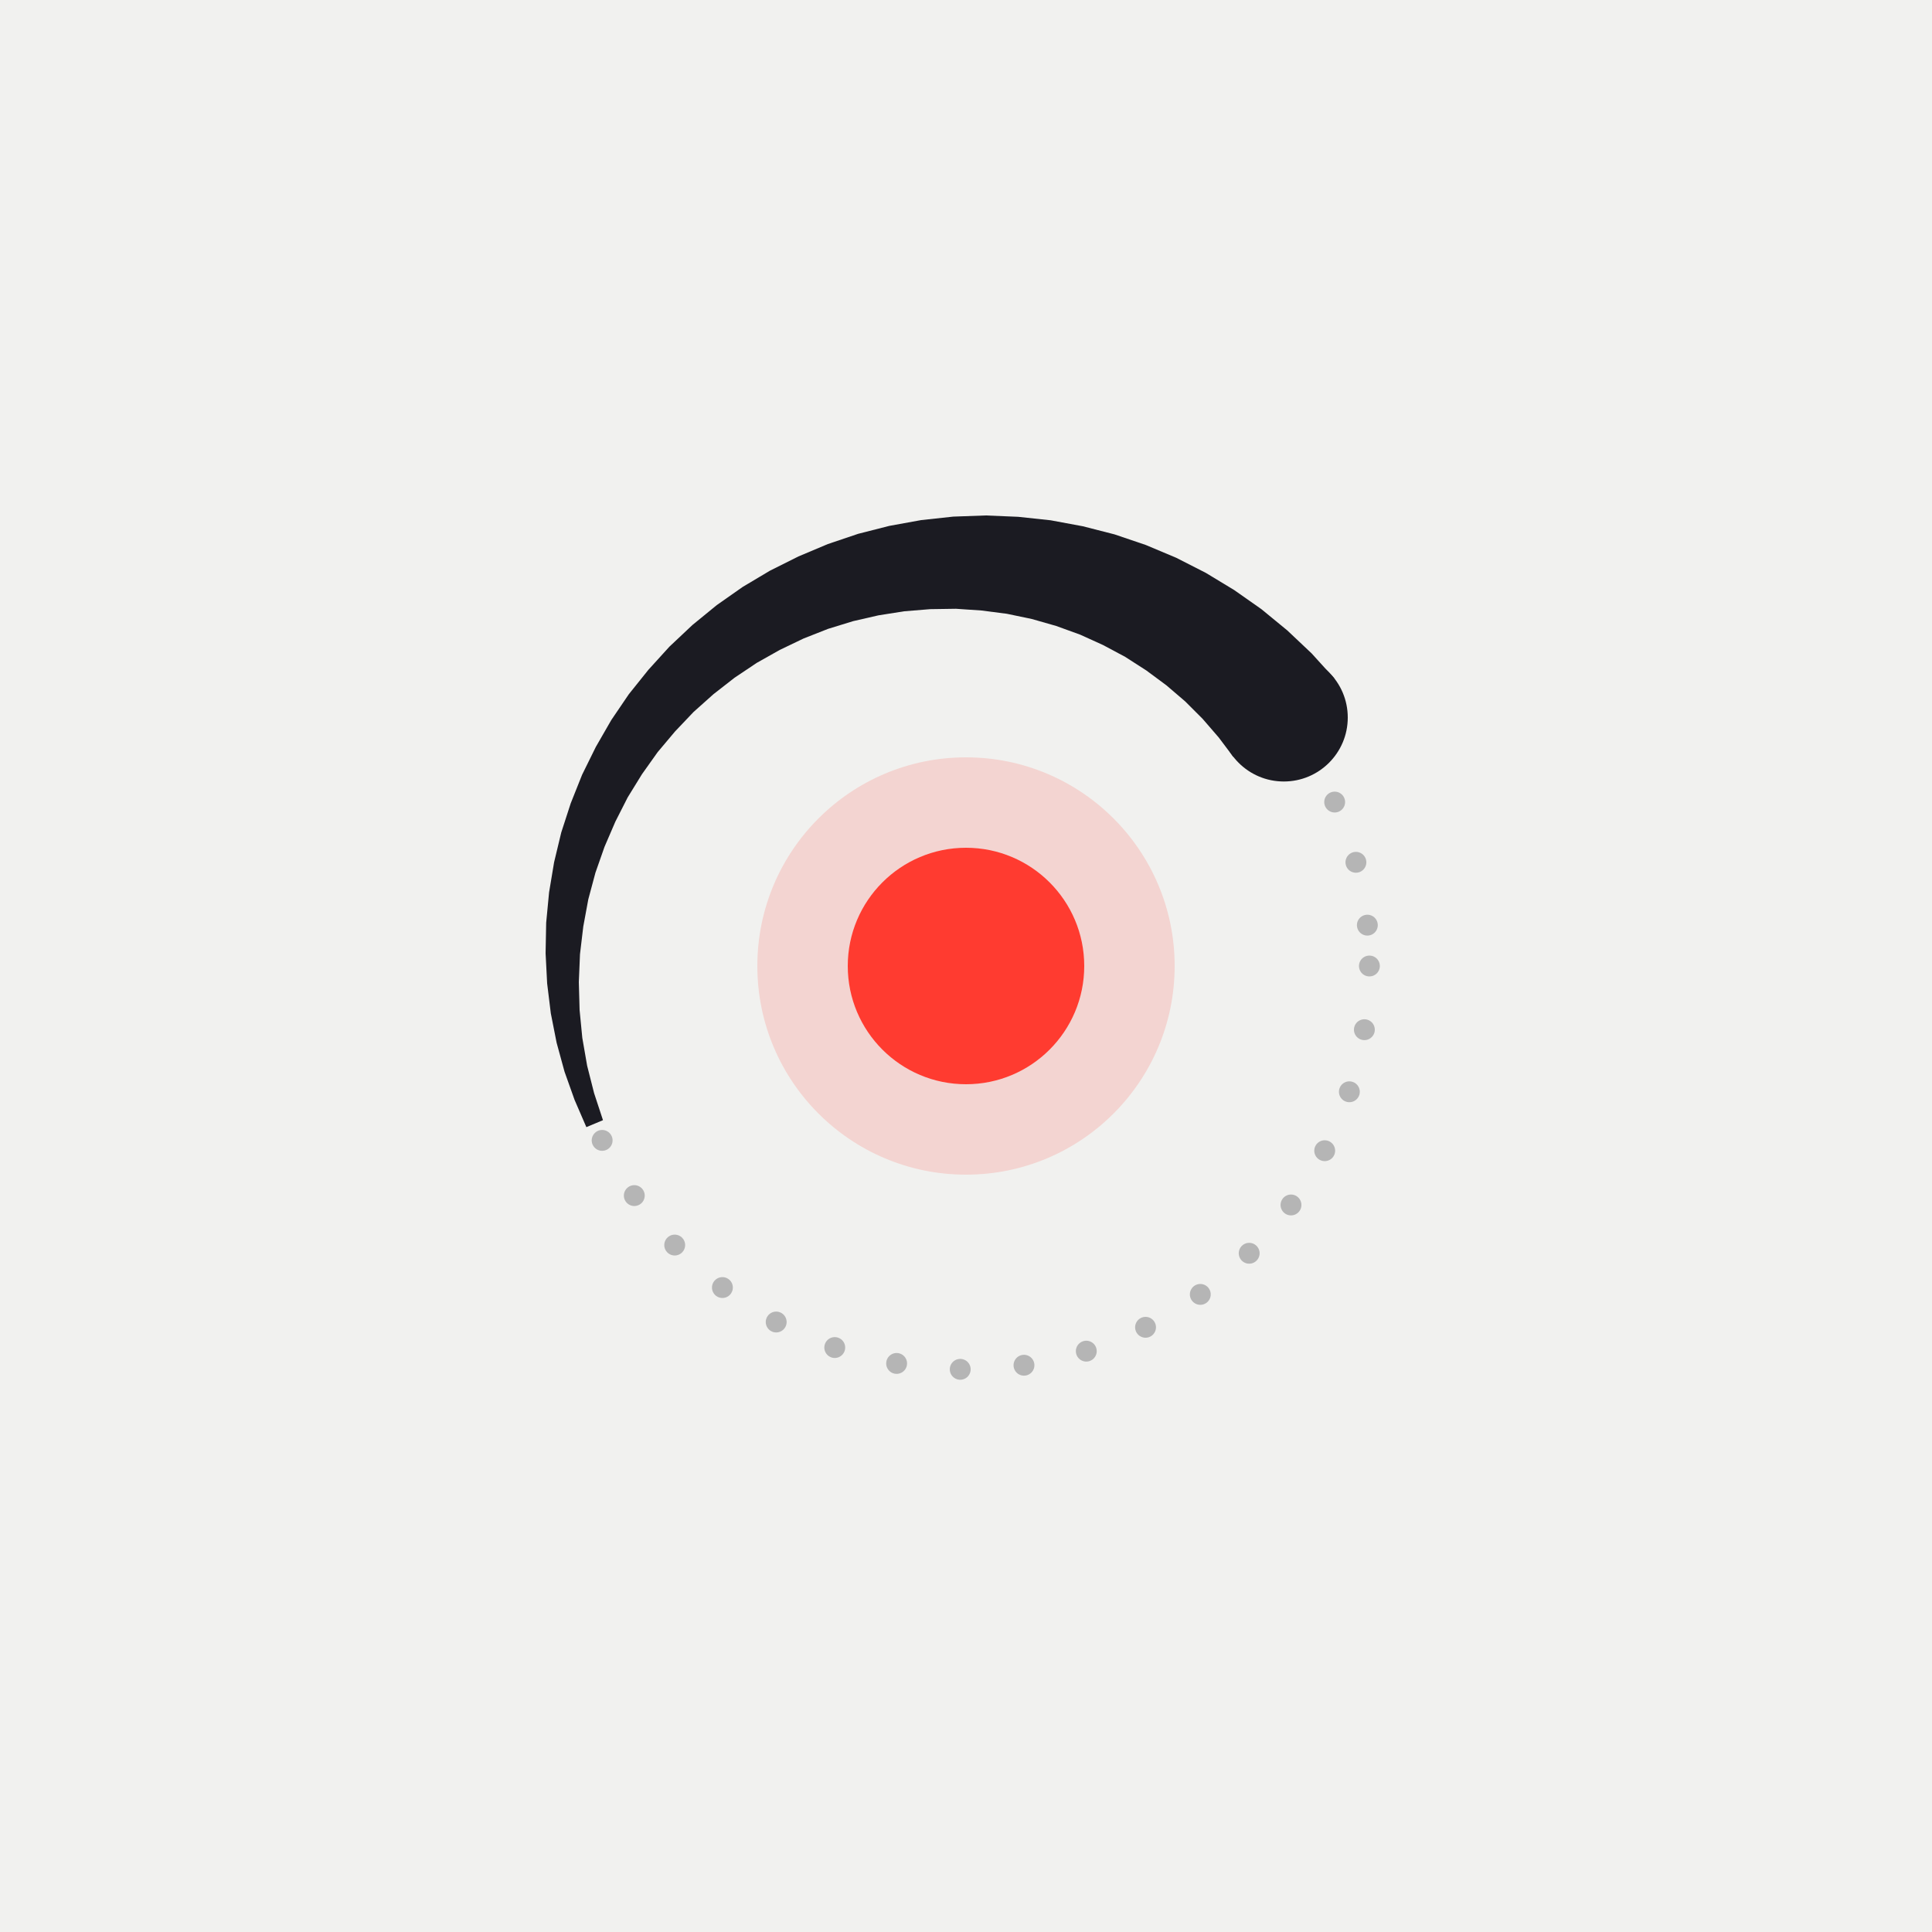
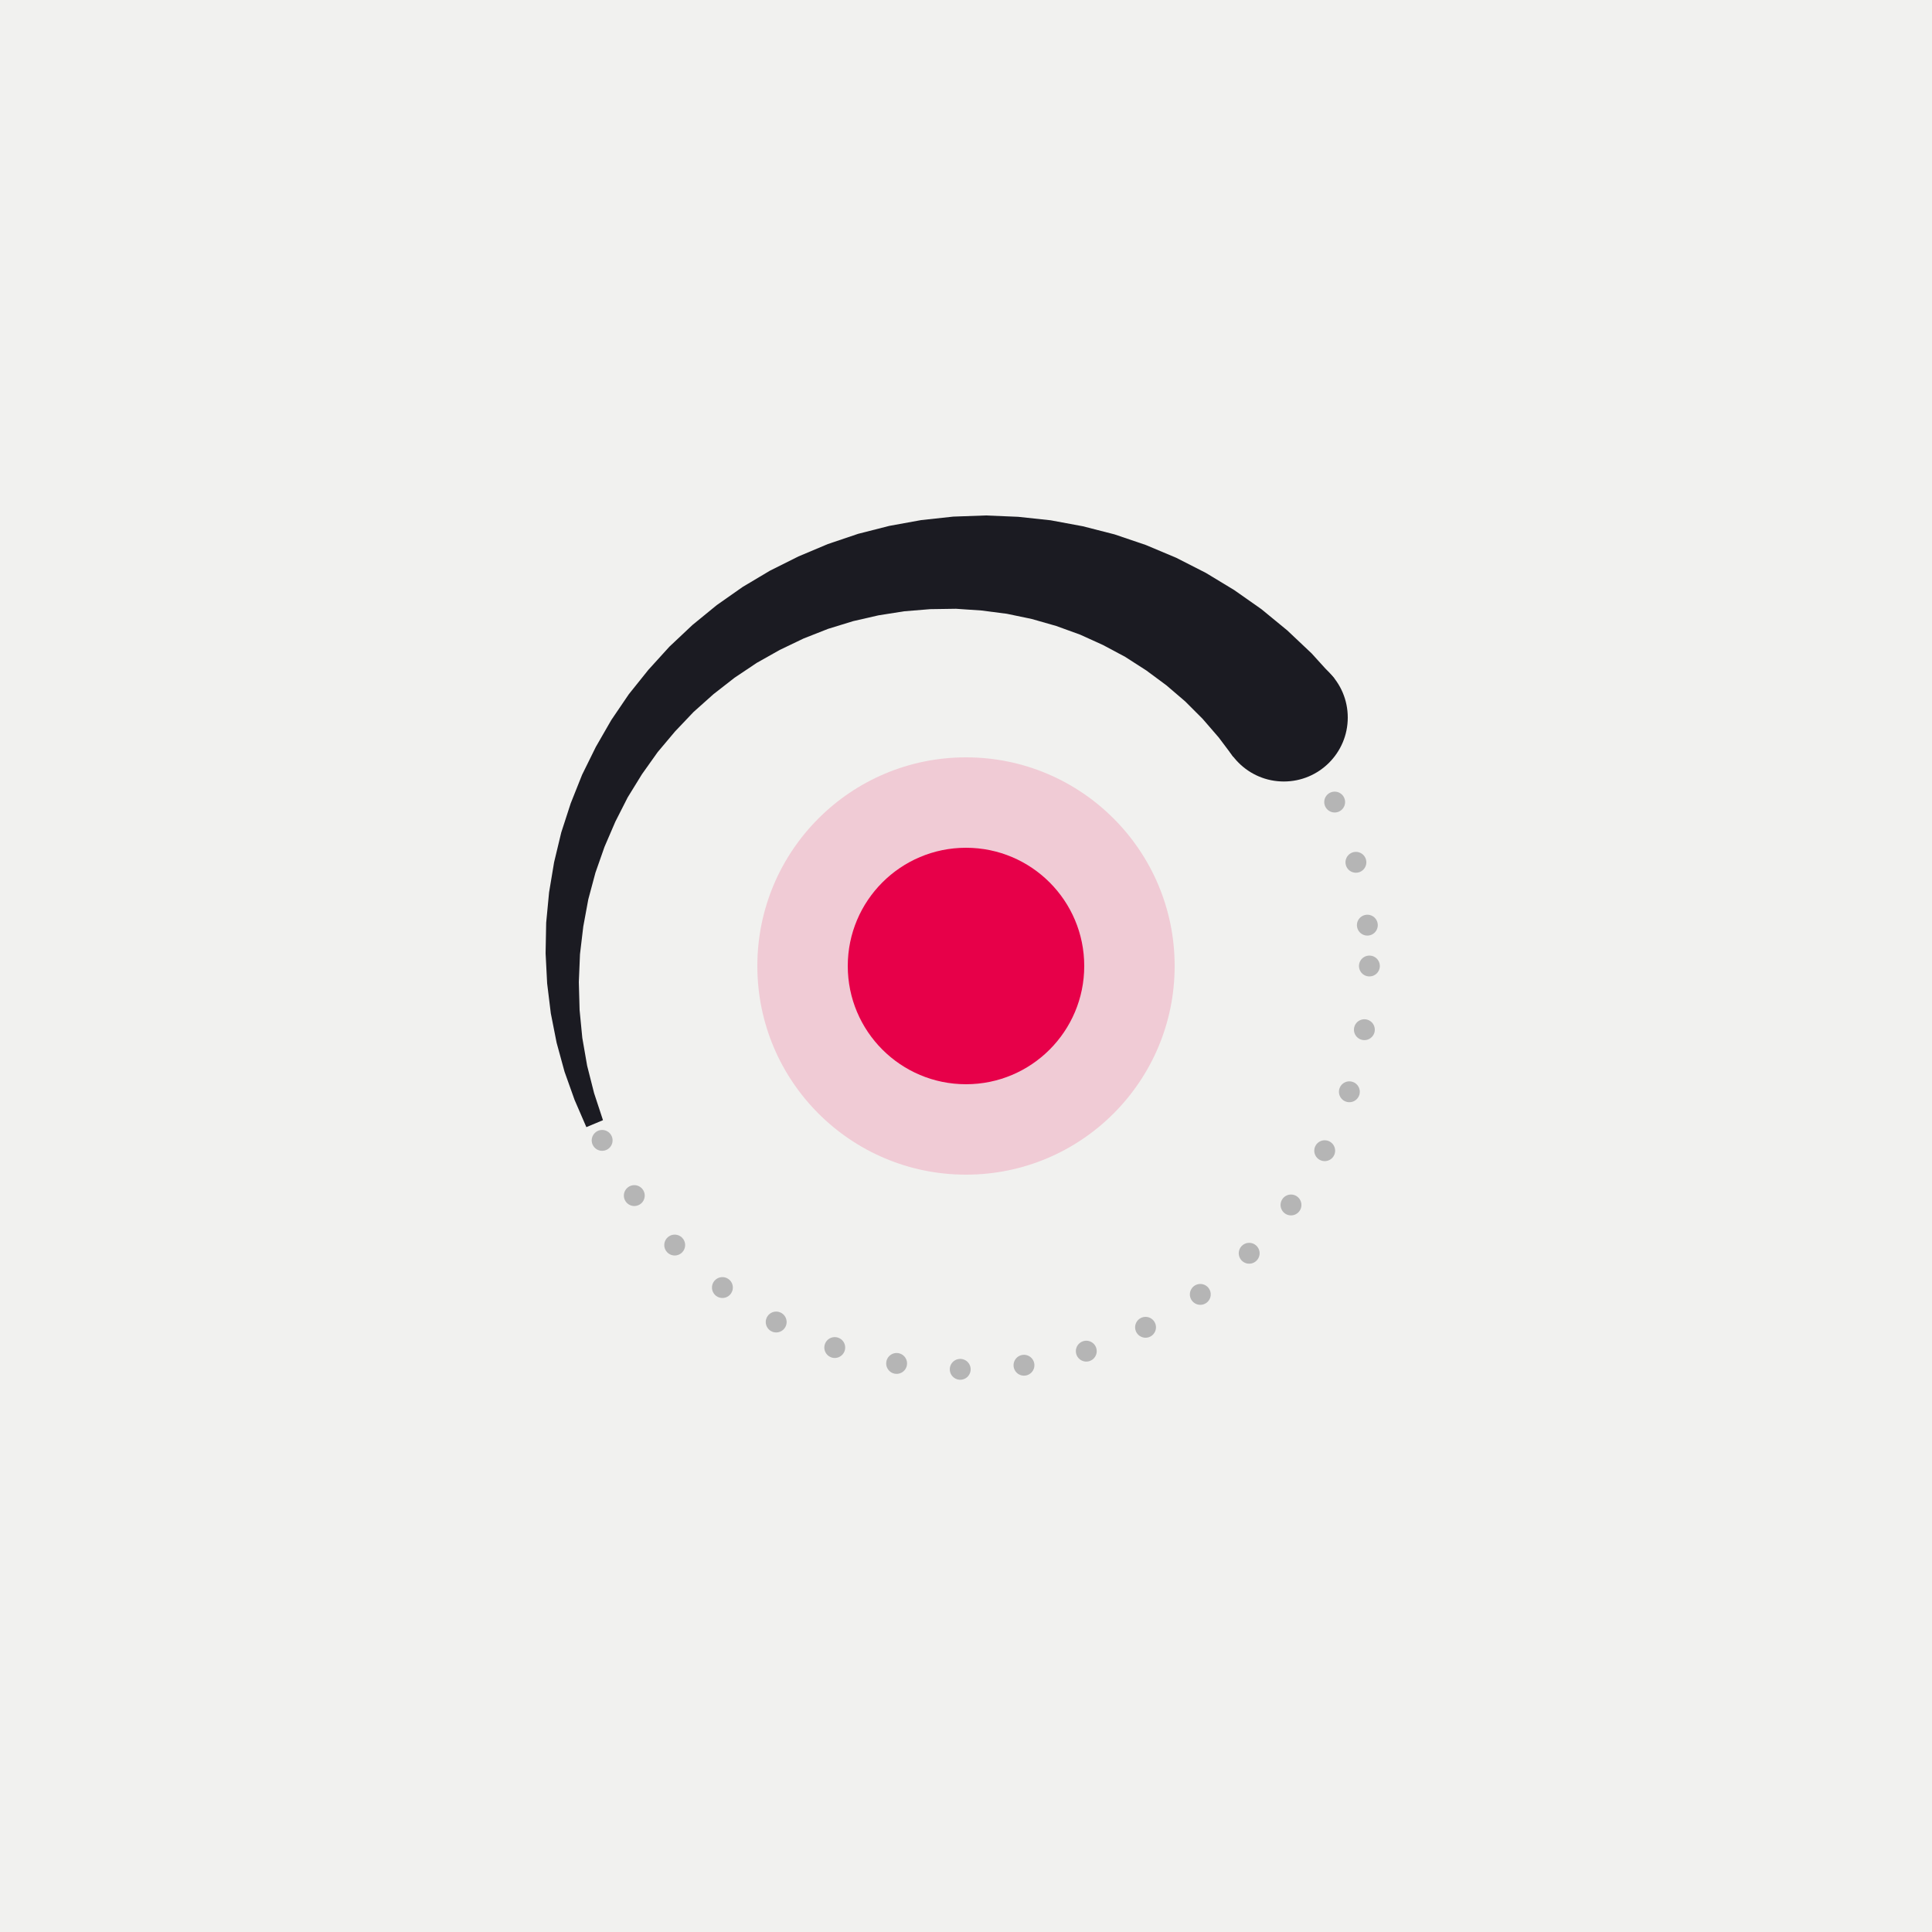
<svg xmlns="http://www.w3.org/2000/svg" viewBox="0 0 100 100">
  <rect width="100" height="100" rx="0" fill="#F1F1EF" />
  <circle cx="50" cy="50" r="20.88" fill="none" stroke="#1B1B22" stroke-opacity="0.28" stroke-width="1.08" stroke-linecap="round" stroke-dasharray="0 3.31" />
-   <circle cx="50" cy="50" r="10.80" fill="#FF3B30" fill-opacity=".16" />
-   <circle cx="50" cy="50" r="6.12" fill="#FF3B30" />
+   <circle cx="50" cy="50" r="10.80" fill="#E70049" fill-opacity=".16" />
+   <circle cx="50" cy="50" r="6.12" fill="#E70049" />
  <path d="M69.06 35.11 L67.89 33.82 L66.63 32.63 L65.29 31.53 L63.88 30.54 L62.41 29.65 L60.88 28.87 L59.31 28.21 L57.69 27.66 L56.05 27.24 L54.38 26.93 L52.70 26.75 L51.02 26.68 L49.34 26.74 L47.68 26.92 L46.03 27.22 L44.42 27.63 L42.85 28.16 L41.33 28.80 L39.85 29.54 L38.44 30.38 L37.10 31.32 L35.84 32.35 L34.65 33.47 L33.56 34.67 L32.55 35.93 L31.64 37.27 L30.84 38.66 L30.13 40.10 L29.54 41.58 L29.05 43.09 L28.68 44.63 L28.42 46.19 L28.27 47.76 L28.24 49.34 L28.32 50.90 L28.51 52.45 L28.81 53.97 L29.22 55.47 L29.74 56.93 L30.35 58.34 L31.21 57.98 L30.75 56.58 L30.39 55.16 L30.14 53.72 L30.00 52.28 L29.96 50.83 L30.02 49.39 L30.19 47.96 L30.45 46.55 L30.82 45.17 L31.29 43.83 L31.85 42.53 L32.49 41.27 L33.23 40.07 L34.04 38.93 L34.94 37.86 L35.90 36.85 L36.93 35.93 L38.02 35.08 L39.17 34.31 L40.36 33.64 L41.59 33.05 L42.86 32.55 L44.16 32.15 L45.47 31.85 L46.80 31.64 L48.14 31.53 L49.48 31.51 L50.80 31.60 L52.12 31.77 L53.41 32.04 L54.67 32.40 L55.91 32.85 L57.10 33.39 L58.24 34.00 L59.33 34.70 L60.37 35.47 L61.34 36.30 L62.25 37.21 L63.08 38.17 L63.84 39.18 Z" fill="#1B1B22" />
  <circle cx="66.45" cy="37.14" r="3.31" fill="#1B1B22" />
</svg>
